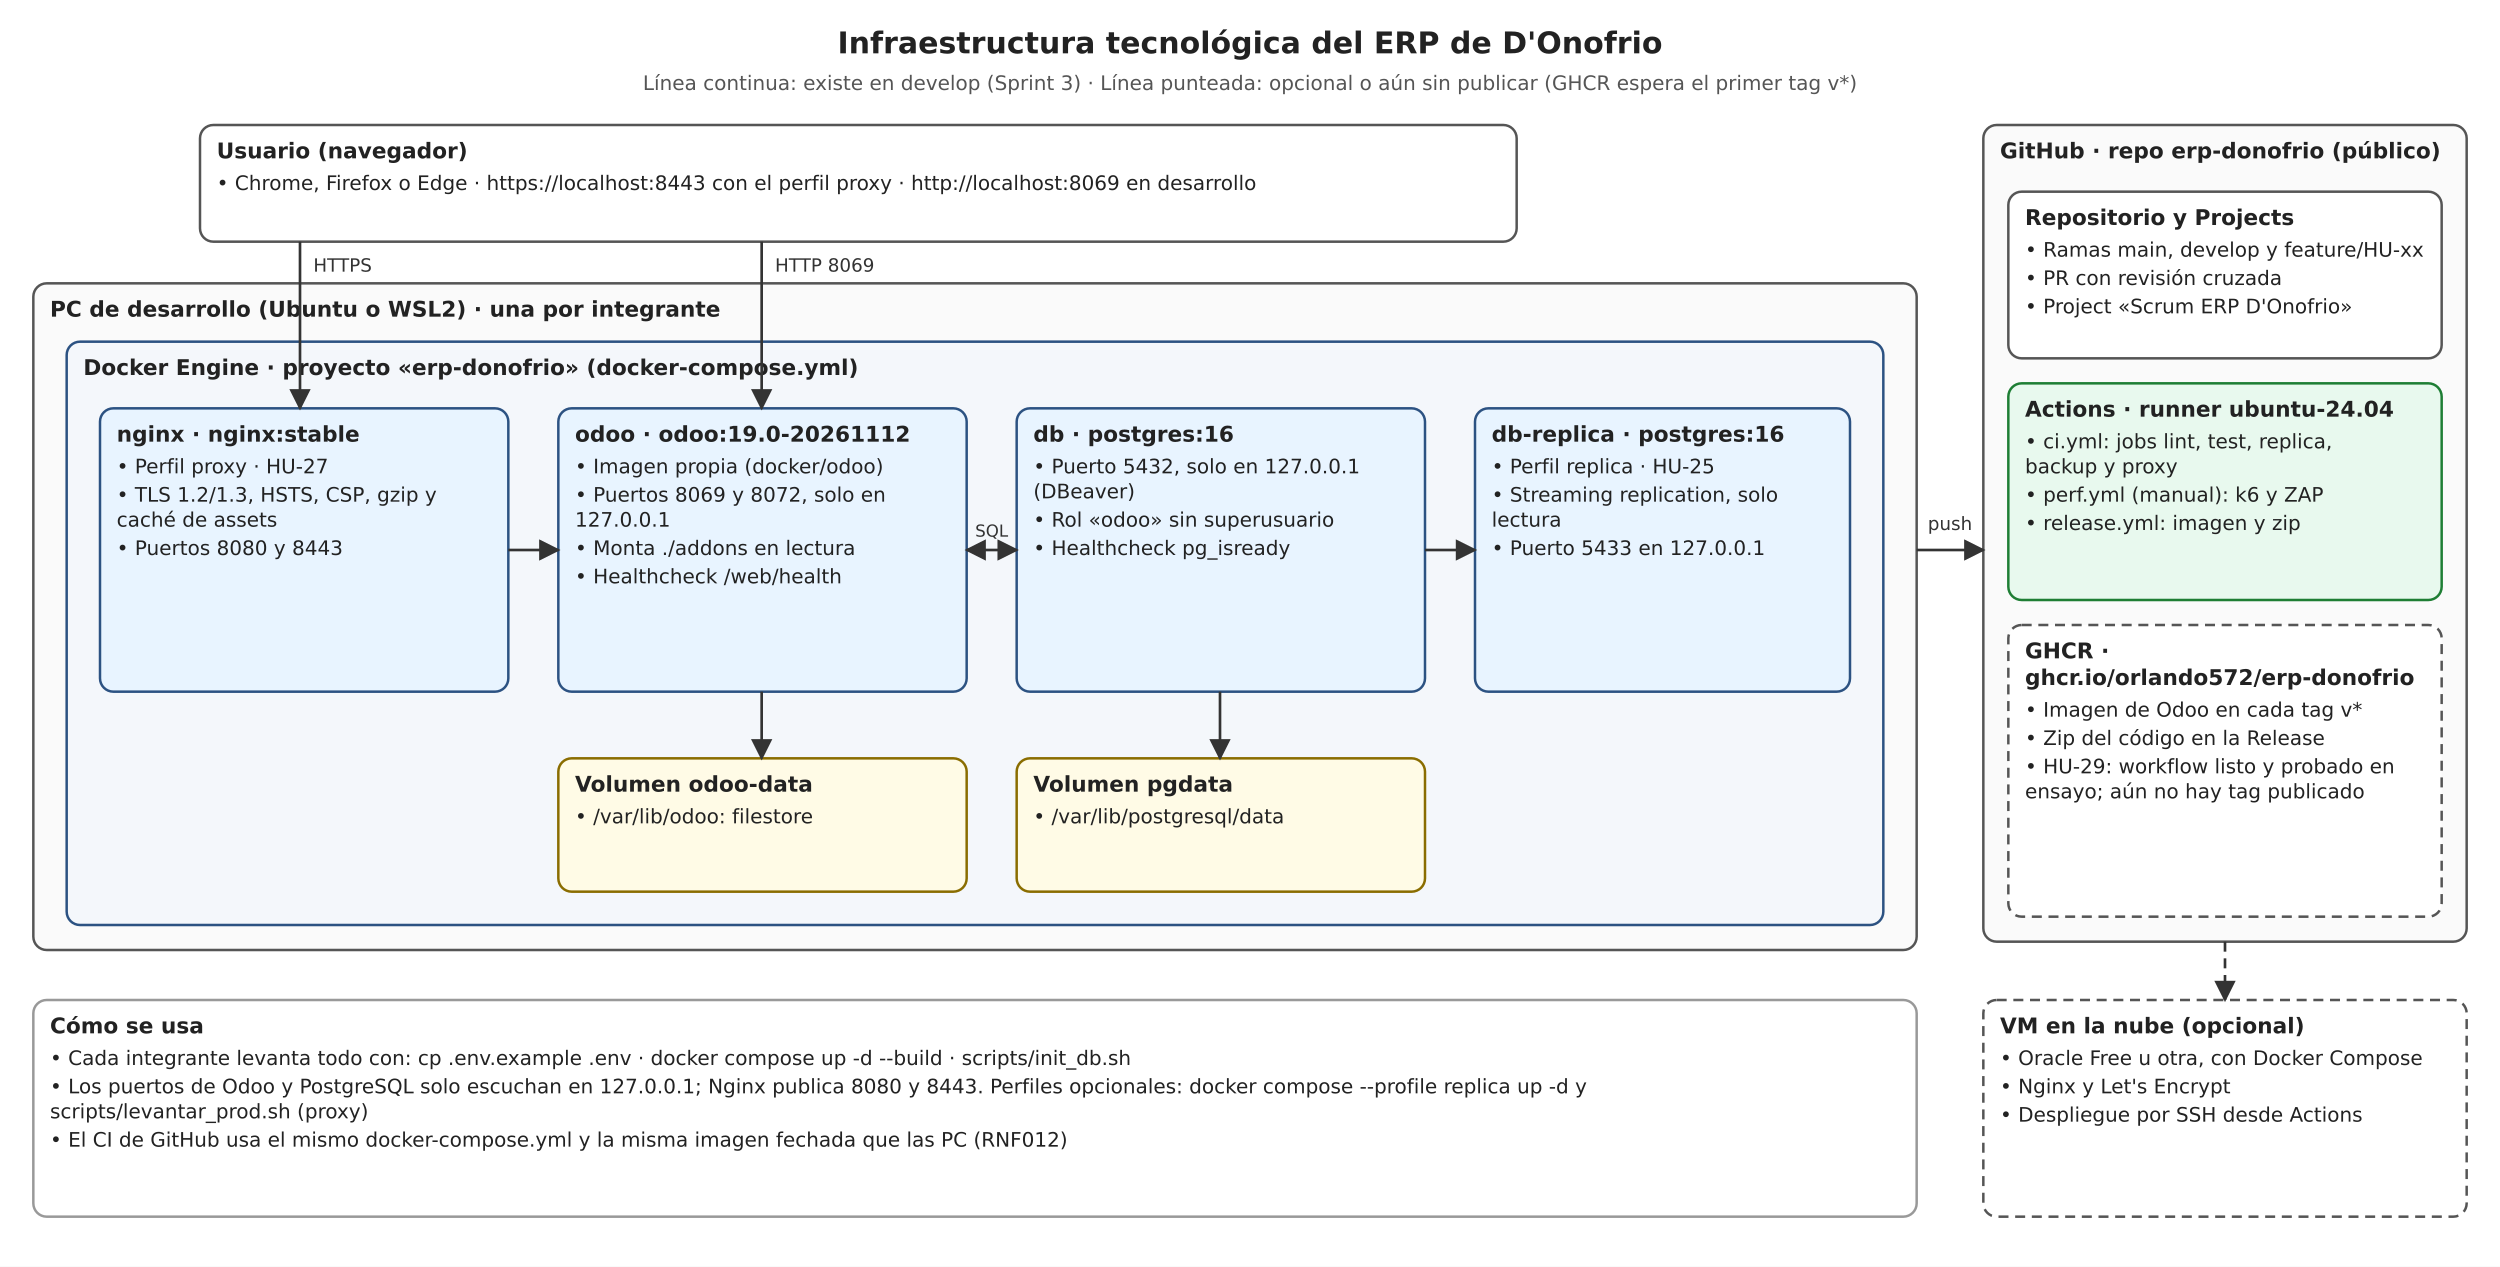
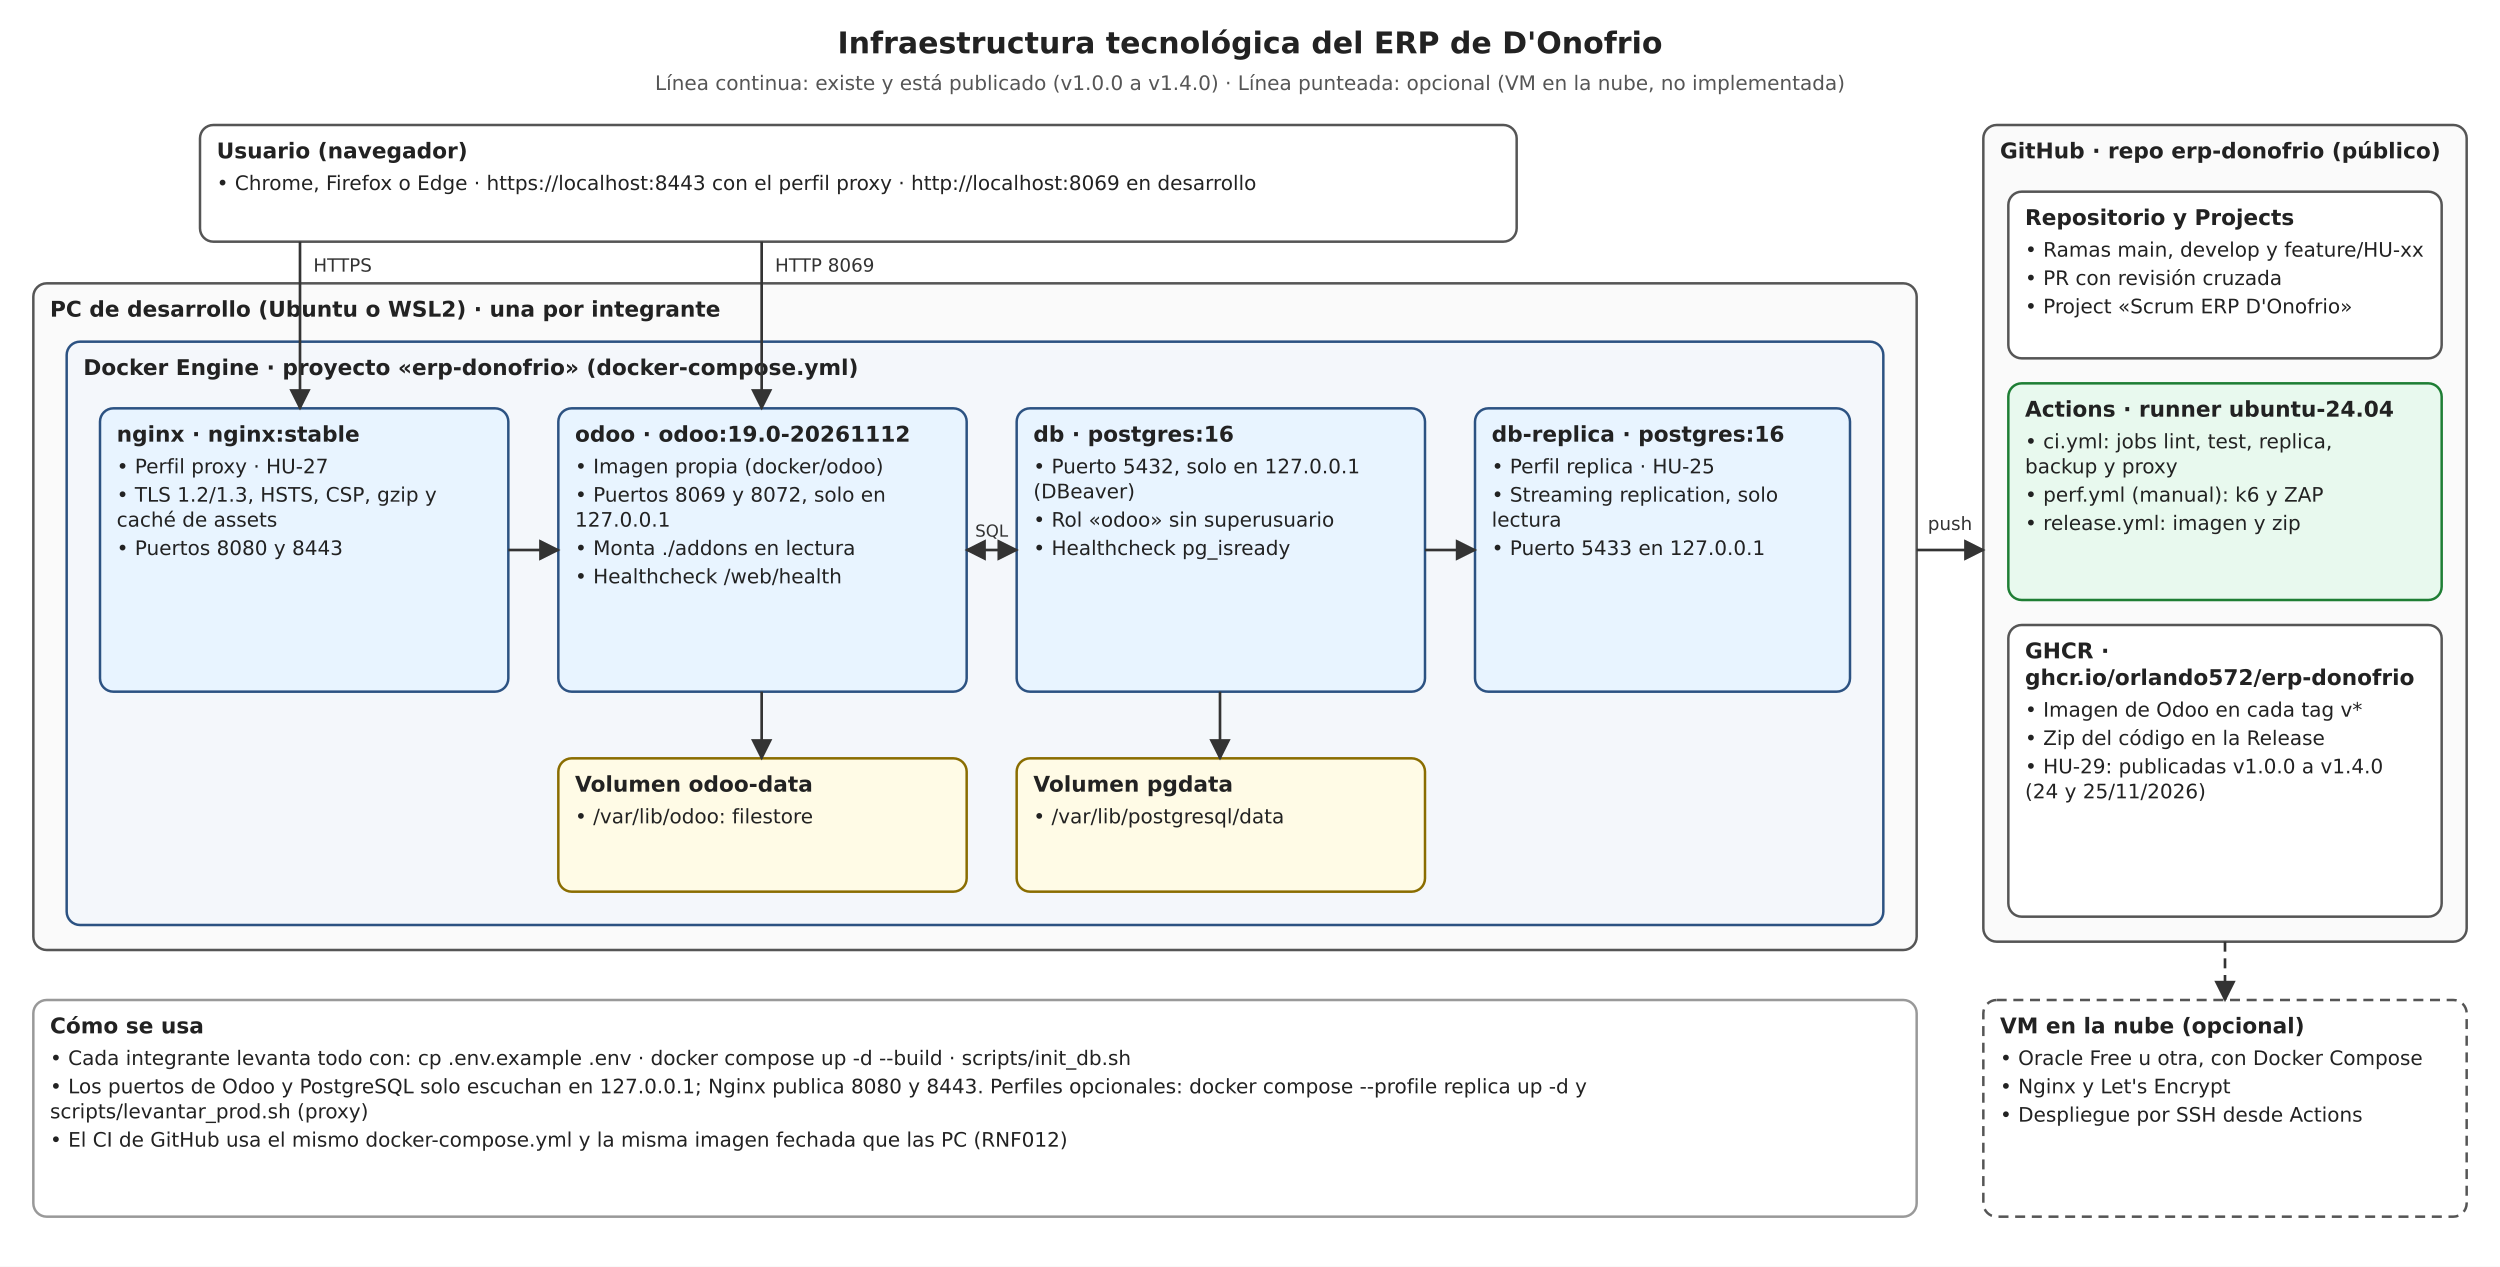
<svg xmlns="http://www.w3.org/2000/svg" width="1500" height="760" viewBox="0 0 1500 760" font-family="DejaVu Sans, Arial, sans-serif">
  <defs>
    <marker id="flecha" viewBox="0 0 10 10" refX="9" refY="5" markerWidth="8" markerHeight="8" orient="auto-start-reverse">
      <path d="M0,0 L10,5 L0,10 z" fill="#333" />
    </marker>
  </defs>
  <rect width="1500" height="760" fill="#fff" />
  <text x="750" y="32" text-anchor="middle" font-size="18" font-weight="bold" fill="#222">Infraestructura tecnológica del ERP de D'Onofrio</text>
-   <text x="750" y="54" text-anchor="middle" font-size="12" font-weight="normal" fill="#555">Línea continua: existe en develop (Sprint 3) · Línea punteada: opcional o aún sin publicar (GHCR espera el primer tag v*)</text>
+   <text x="750" y="54" text-anchor="middle" font-size="12" font-weight="normal" fill="#555">Línea continua: existe y está publicado (v1.0.0 a v1.4.0) · Línea punteada: opcional (VM en la nube, no implementada)</text>
  <rect x="120" y="75" width="790" height="70" rx="8" fill="#fff" stroke="#555" stroke-width="1.5" />
  <text x="130" y="95" text-anchor="start" font-size="13" font-weight="bold" fill="#222">Usuario (navegador)</text>
  <text x="130" y="114" text-anchor="start" font-size="12" font-weight="normal" fill="#222">• Chrome, Firefox o Edge · https://localhost:8443 con el perfil proxy · http://localhost:8069 en desarrollo</text>
  <rect x="20" y="170" width="1130" height="400" rx="8" fill="#fafafa" stroke="#555" stroke-width="1.5" />
  <text x="30" y="190" text-anchor="start" font-size="13" font-weight="bold" fill="#222">PC de desarrollo (Ubuntu o WSL2) · una por integrante</text>
  <rect x="40" y="205" width="1090" height="350" rx="8" fill="#f4f7fb" stroke="#2c5282" stroke-width="1.5" />
  <text x="50" y="225" text-anchor="start" font-size="13" font-weight="bold" fill="#222">Docker Engine · proyecto «erp-donofrio» (docker-compose.yml)</text>
  <rect x="60" y="245" width="245" height="170" rx="8" fill="#e8f4ff" stroke="#2c5282" stroke-width="1.5" />
  <text x="70" y="265" text-anchor="start" font-size="13" font-weight="bold" fill="#222">nginx · nginx:stable</text>
  <text x="70" y="284" text-anchor="start" font-size="12" font-weight="normal" fill="#222">• Perfil proxy · HU-27</text>
  <text x="70" y="301" text-anchor="start" font-size="12" font-weight="normal" fill="#222">• TLS 1.2/1.3, HSTS, CSP, gzip y</text>
  <text x="70" y="316" text-anchor="start" font-size="12" font-weight="normal" fill="#222">  caché de assets</text>
  <text x="70" y="333" text-anchor="start" font-size="12" font-weight="normal" fill="#222">• Puertos 8080 y 8443</text>
  <rect x="335" y="245" width="245" height="170" rx="8" fill="#e8f4ff" stroke="#2c5282" stroke-width="1.5" />
  <text x="345" y="265" text-anchor="start" font-size="13" font-weight="bold" fill="#222">odoo · odoo:19.0-20261112</text>
  <text x="345" y="284" text-anchor="start" font-size="12" font-weight="normal" fill="#222">• Imagen propia (docker/odoo)</text>
  <text x="345" y="301" text-anchor="start" font-size="12" font-weight="normal" fill="#222">• Puertos 8069 y 8072, solo en</text>
  <text x="345" y="316" text-anchor="start" font-size="12" font-weight="normal" fill="#222">  127.0.0.1</text>
  <text x="345" y="333" text-anchor="start" font-size="12" font-weight="normal" fill="#222">• Monta ./addons en lectura</text>
  <text x="345" y="350" text-anchor="start" font-size="12" font-weight="normal" fill="#222">• Healthcheck /web/health</text>
  <rect x="610" y="245" width="245" height="170" rx="8" fill="#e8f4ff" stroke="#2c5282" stroke-width="1.5" />
  <text x="620" y="265" text-anchor="start" font-size="13" font-weight="bold" fill="#222">db · postgres:16</text>
  <text x="620" y="284" text-anchor="start" font-size="12" font-weight="normal" fill="#222">• Puerto 5432, solo en 127.0.0.1</text>
  <text x="620" y="299" text-anchor="start" font-size="12" font-weight="normal" fill="#222">  (DBeaver)</text>
  <text x="620" y="316" text-anchor="start" font-size="12" font-weight="normal" fill="#222">• Rol «odoo» sin superusuario</text>
  <text x="620" y="333" text-anchor="start" font-size="12" font-weight="normal" fill="#222">• Healthcheck pg_isready</text>
  <rect x="885" y="245" width="225" height="170" rx="8" fill="#e8f4ff" stroke="#2c5282" stroke-width="1.5" />
  <text x="895" y="265" text-anchor="start" font-size="13" font-weight="bold" fill="#222">db-replica · postgres:16</text>
  <text x="895" y="284" text-anchor="start" font-size="12" font-weight="normal" fill="#222">• Perfil replica · HU-25</text>
  <text x="895" y="301" text-anchor="start" font-size="12" font-weight="normal" fill="#222">• Streaming replication, solo</text>
  <text x="895" y="316" text-anchor="start" font-size="12" font-weight="normal" fill="#222">  lectura</text>
  <text x="895" y="333" text-anchor="start" font-size="12" font-weight="normal" fill="#222">• Puerto 5433 en 127.0.0.1</text>
  <rect x="335" y="455" width="245" height="80" rx="8" fill="#fffbe6" stroke="#8a6d00" stroke-width="1.5" />
  <text x="345" y="475" text-anchor="start" font-size="13" font-weight="bold" fill="#222">Volumen odoo-data</text>
  <text x="345" y="494" text-anchor="start" font-size="12" font-weight="normal" fill="#222">• /var/lib/odoo: filestore</text>
  <rect x="610" y="455" width="245" height="80" rx="8" fill="#fffbe6" stroke="#8a6d00" stroke-width="1.5" />
  <text x="620" y="475" text-anchor="start" font-size="13" font-weight="bold" fill="#222">Volumen pgdata</text>
  <text x="620" y="494" text-anchor="start" font-size="12" font-weight="normal" fill="#222">• /var/lib/postgresql/data</text>
  <polyline fill="none" stroke="#333" stroke-width="1.6" marker-end="url(#flecha)" points="180,145 180,245" />
  <text x="188" y="163" text-anchor="start" font-size="11" font-weight="normal" fill="#333">HTTPS</text>
  <polyline fill="none" stroke="#333" stroke-width="1.6" marker-end="url(#flecha)" points="457,145 457,245" />
  <text x="465" y="163" text-anchor="start" font-size="11" font-weight="normal" fill="#333">HTTP 8069</text>
  <polyline fill="none" stroke="#333" stroke-width="1.6" marker-end="url(#flecha)" points="305,330 335,330" />
  <polyline fill="none" stroke="#333" stroke-width="1.6" marker-start="url(#flecha)" marker-end="url(#flecha)" points="580,330 610,330" />
  <text x="595" y="322" text-anchor="middle" font-size="10" font-weight="normal" fill="#333">SQL</text>
  <polyline fill="none" stroke="#333" stroke-width="1.6" marker-end="url(#flecha)" points="855,330 885,330" />
  <polyline fill="none" stroke="#333" stroke-width="1.6" marker-end="url(#flecha)" points="457,415 457,455" />
  <polyline fill="none" stroke="#333" stroke-width="1.6" marker-end="url(#flecha)" points="732,415 732,455" />
  <rect x="1190" y="75" width="290" height="490" rx="8" fill="#fafafa" stroke="#555" stroke-width="1.5" />
  <text x="1200" y="95" text-anchor="start" font-size="13" font-weight="bold" fill="#222">GitHub · repo erp-donofrio (público)</text>
  <rect x="1205" y="115" width="260" height="100" rx="8" fill="#fff" stroke="#555" stroke-width="1.5" />
  <text x="1215" y="135" text-anchor="start" font-size="13" font-weight="bold" fill="#222">Repositorio y Projects</text>
  <text x="1215" y="154" text-anchor="start" font-size="12" font-weight="normal" fill="#222">• Ramas main, develop y feature/HU-xx</text>
  <text x="1215" y="171" text-anchor="start" font-size="12" font-weight="normal" fill="#222">• PR con revisión cruzada</text>
  <text x="1215" y="188" text-anchor="start" font-size="12" font-weight="normal" fill="#222">• Project «Scrum ERP D'Onofrio»</text>
  <rect x="1205" y="230" width="260" height="130" rx="8" fill="#e8f9ee" stroke="#1e7e34" stroke-width="1.5" />
  <text x="1215" y="250" text-anchor="start" font-size="13" font-weight="bold" fill="#222">Actions · runner ubuntu-24.04</text>
  <text x="1215" y="269" text-anchor="start" font-size="12" font-weight="normal" fill="#222">• ci.yml: jobs lint, test, replica,</text>
  <text x="1215" y="284" text-anchor="start" font-size="12" font-weight="normal" fill="#222">  backup y proxy</text>
  <text x="1215" y="301" text-anchor="start" font-size="12" font-weight="normal" fill="#222">• perf.yml (manual): k6 y ZAP</text>
  <text x="1215" y="318" text-anchor="start" font-size="12" font-weight="normal" fill="#222">• release.yml: imagen y zip</text>
-   <rect x="1205" y="375" width="260" height="175" rx="8" fill="#fff" stroke="#555" stroke-width="1.5" stroke-dasharray="6 4" />
+   <rect x="1205" y="375" width="260" height="175" rx="8" fill="#fff" stroke="#555" stroke-width="1.5" />
  <text x="1215" y="395" text-anchor="start" font-size="13" font-weight="bold" fill="#222">GHCR ·</text>
  <text x="1215" y="411" text-anchor="start" font-size="13" font-weight="bold" fill="#222">ghcr.io/orlando572/erp-donofrio</text>
  <text x="1215" y="430" text-anchor="start" font-size="12" font-weight="normal" fill="#222">• Imagen de Odoo en cada tag v*</text>
  <text x="1215" y="447" text-anchor="start" font-size="12" font-weight="normal" fill="#222">• Zip del código en la Release</text>
-   <text x="1215" y="464" text-anchor="start" font-size="12" font-weight="normal" fill="#222">• HU-29: workflow listo y probado en</text>
-   <text x="1215" y="479" text-anchor="start" font-size="12" font-weight="normal" fill="#222">  ensayo; aún no hay tag publicado</text>
+   <text x="1215" y="464" text-anchor="start" font-size="12" font-weight="normal" fill="#222">• HU-29: publicadas v1.0.0 a v1.4.0</text>
+   <text x="1215" y="479" text-anchor="start" font-size="12" font-weight="normal" fill="#222">  (24 y 25/11/2026)</text>
  <polyline fill="none" stroke="#333" stroke-width="1.6" marker-end="url(#flecha)" points="1150,330 1190,330" />
  <text x="1170" y="318" text-anchor="middle" font-size="11" font-weight="normal" fill="#333">push</text>
  <rect x="1190" y="600" width="290" height="130" rx="8" fill="#fff" stroke="#555" stroke-width="1.5" stroke-dasharray="6 4" />
  <text x="1200" y="620" text-anchor="start" font-size="13" font-weight="bold" fill="#222">VM en la nube (opcional)</text>
  <text x="1200" y="639" text-anchor="start" font-size="12" font-weight="normal" fill="#222">• Oracle Free u otra, con Docker Compose</text>
  <text x="1200" y="656" text-anchor="start" font-size="12" font-weight="normal" fill="#222">• Nginx y Let's Encrypt</text>
  <text x="1200" y="673" text-anchor="start" font-size="12" font-weight="normal" fill="#222">• Despliegue por SSH desde Actions</text>
  <polyline fill="none" stroke="#333" stroke-width="1.6" stroke-dasharray="6 4" marker-end="url(#flecha)" points="1335,565 1335,600" />
  <rect x="20" y="600" width="1130" height="130" rx="8" fill="#fff" stroke="#999" stroke-width="1.5" />
  <text x="30" y="620" text-anchor="start" font-size="13" font-weight="bold" fill="#222">Cómo se usa</text>
  <text x="30" y="639" text-anchor="start" font-size="12" font-weight="normal" fill="#222">• Cada integrante levanta todo con: cp .env.example .env · docker compose up -d --build · scripts/init_db.sh</text>
  <text x="30" y="656" text-anchor="start" font-size="12" font-weight="normal" fill="#222">• Los puertos de Odoo y PostgreSQL solo escuchan en 127.0.0.1; Nginx publica 8080 y 8443. Perfiles opcionales: docker compose --profile replica up -d y</text>
  <text x="30" y="671" text-anchor="start" font-size="12" font-weight="normal" fill="#222">  scripts/levantar_prod.sh (proxy)</text>
  <text x="30" y="688" text-anchor="start" font-size="12" font-weight="normal" fill="#222">• El CI de GitHub usa el mismo docker-compose.yml y la misma imagen fechada que las PC (RNF012)</text>
</svg>
